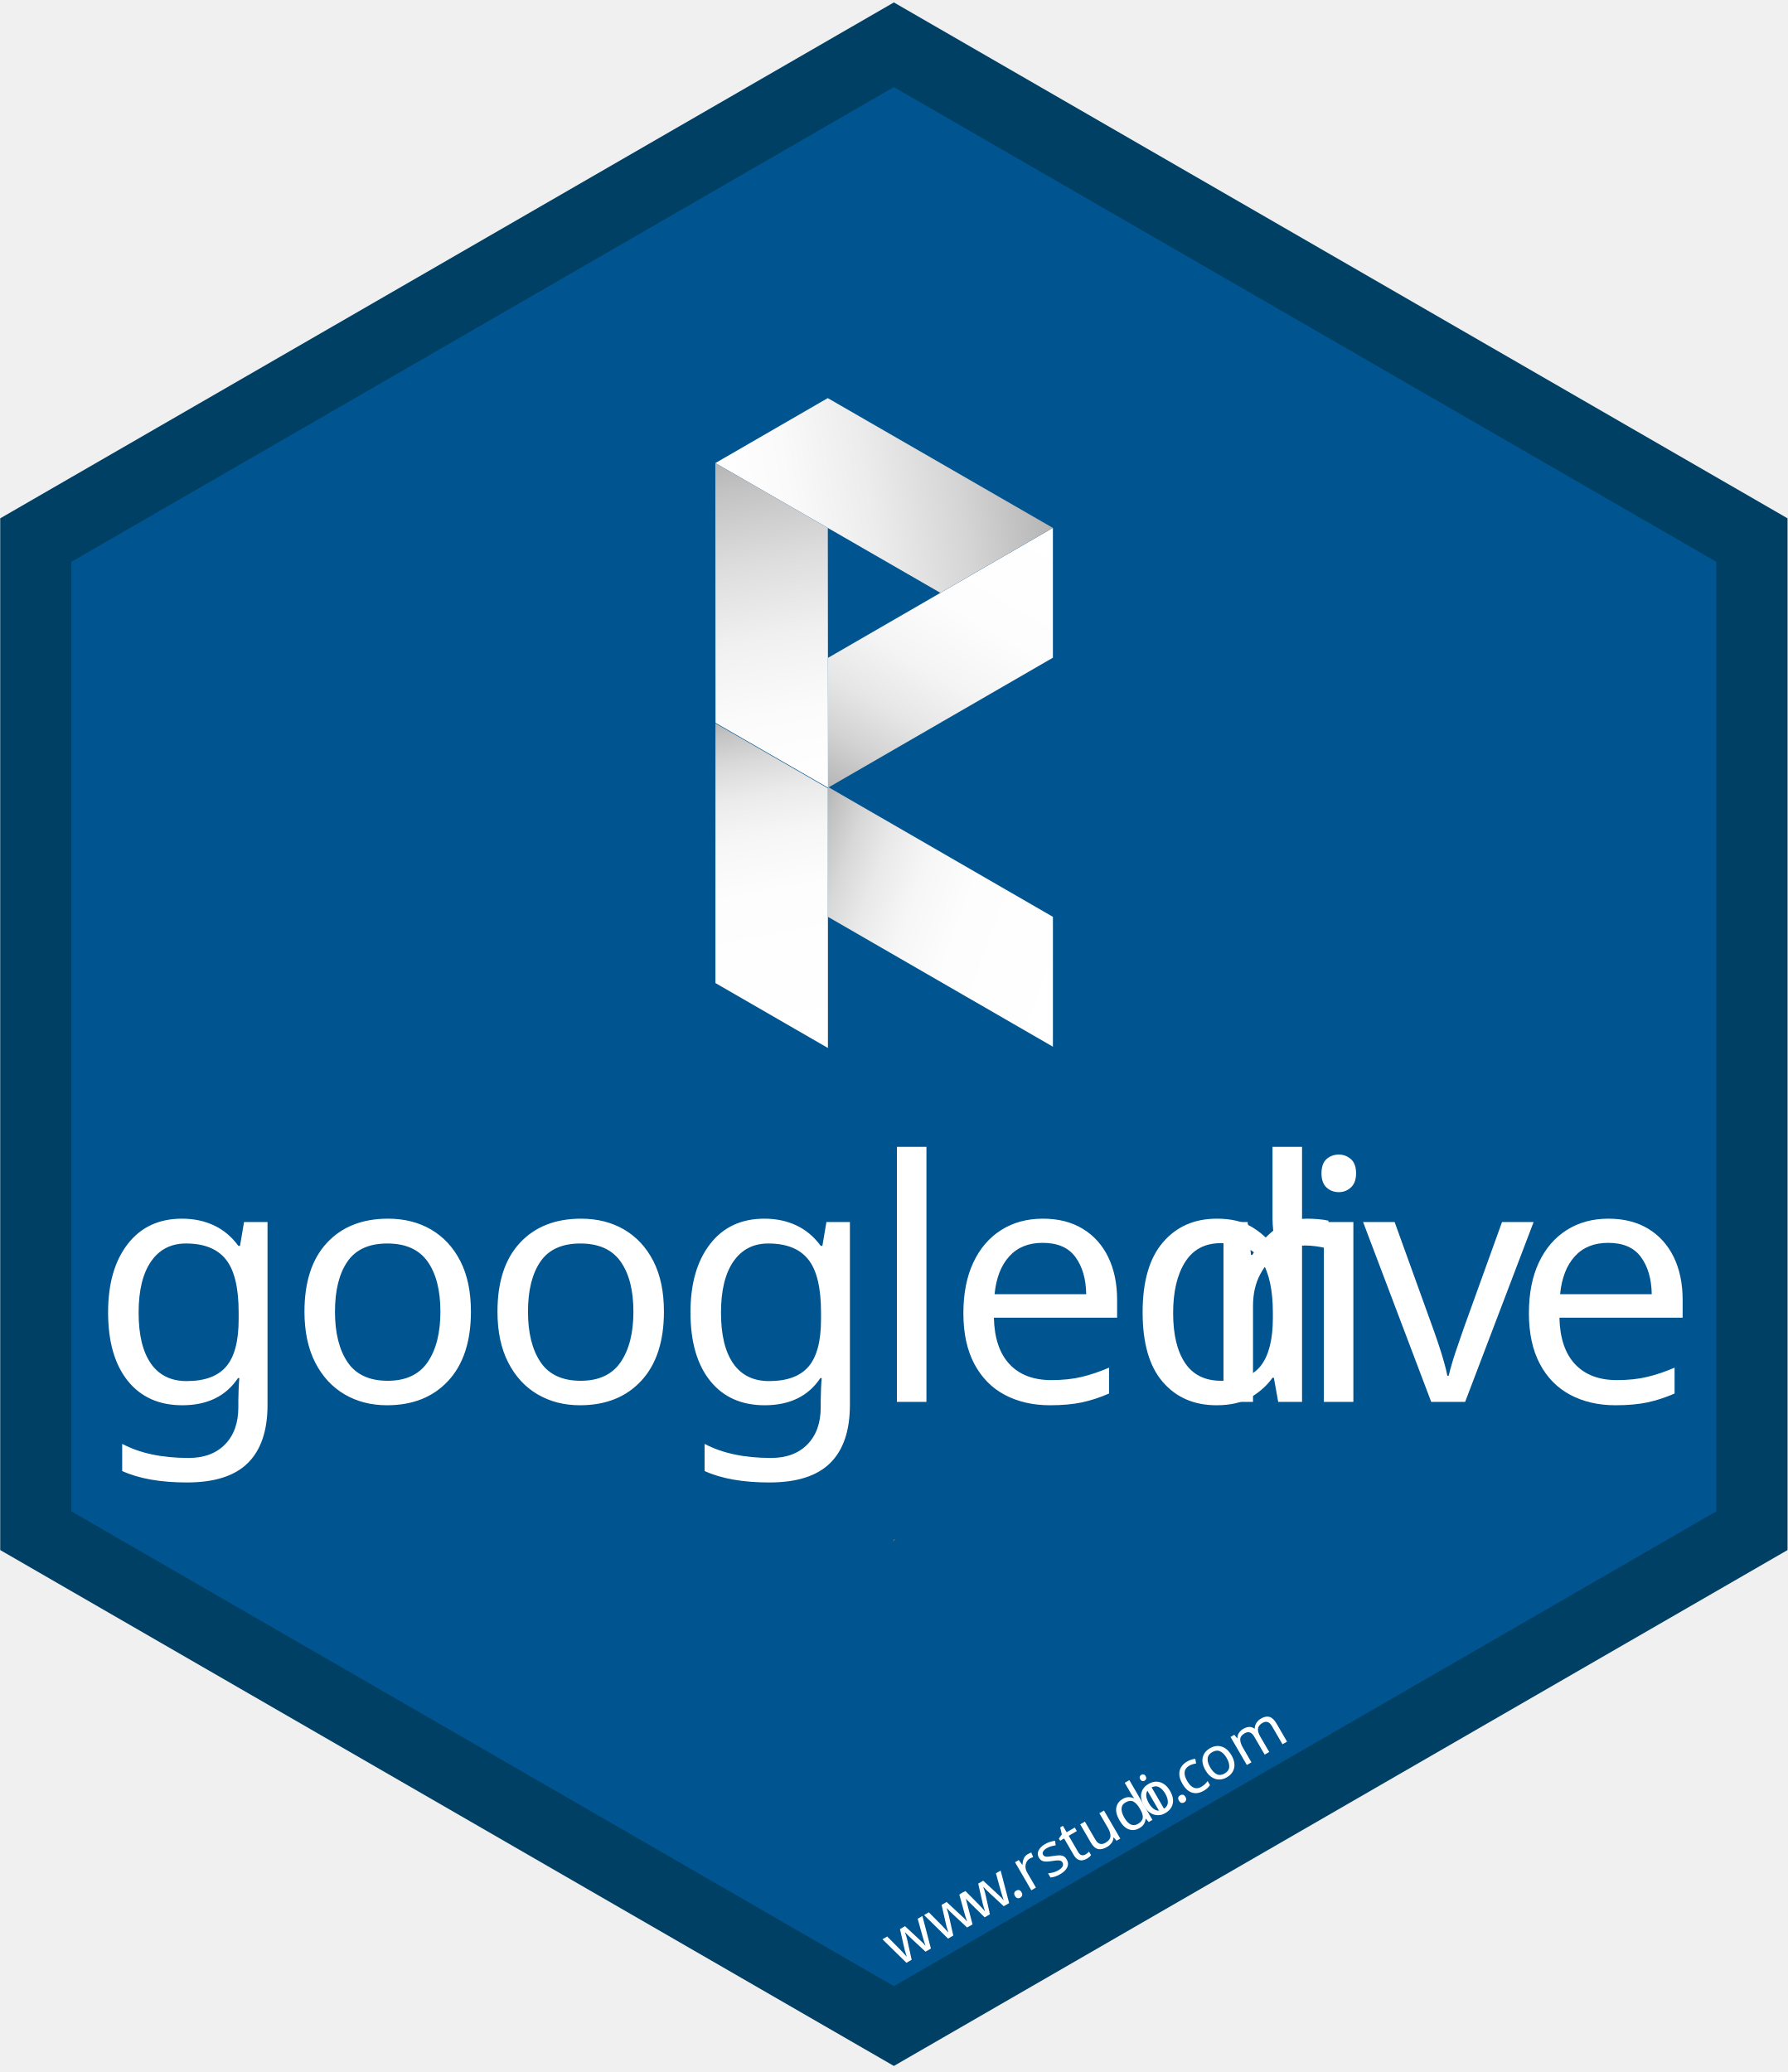
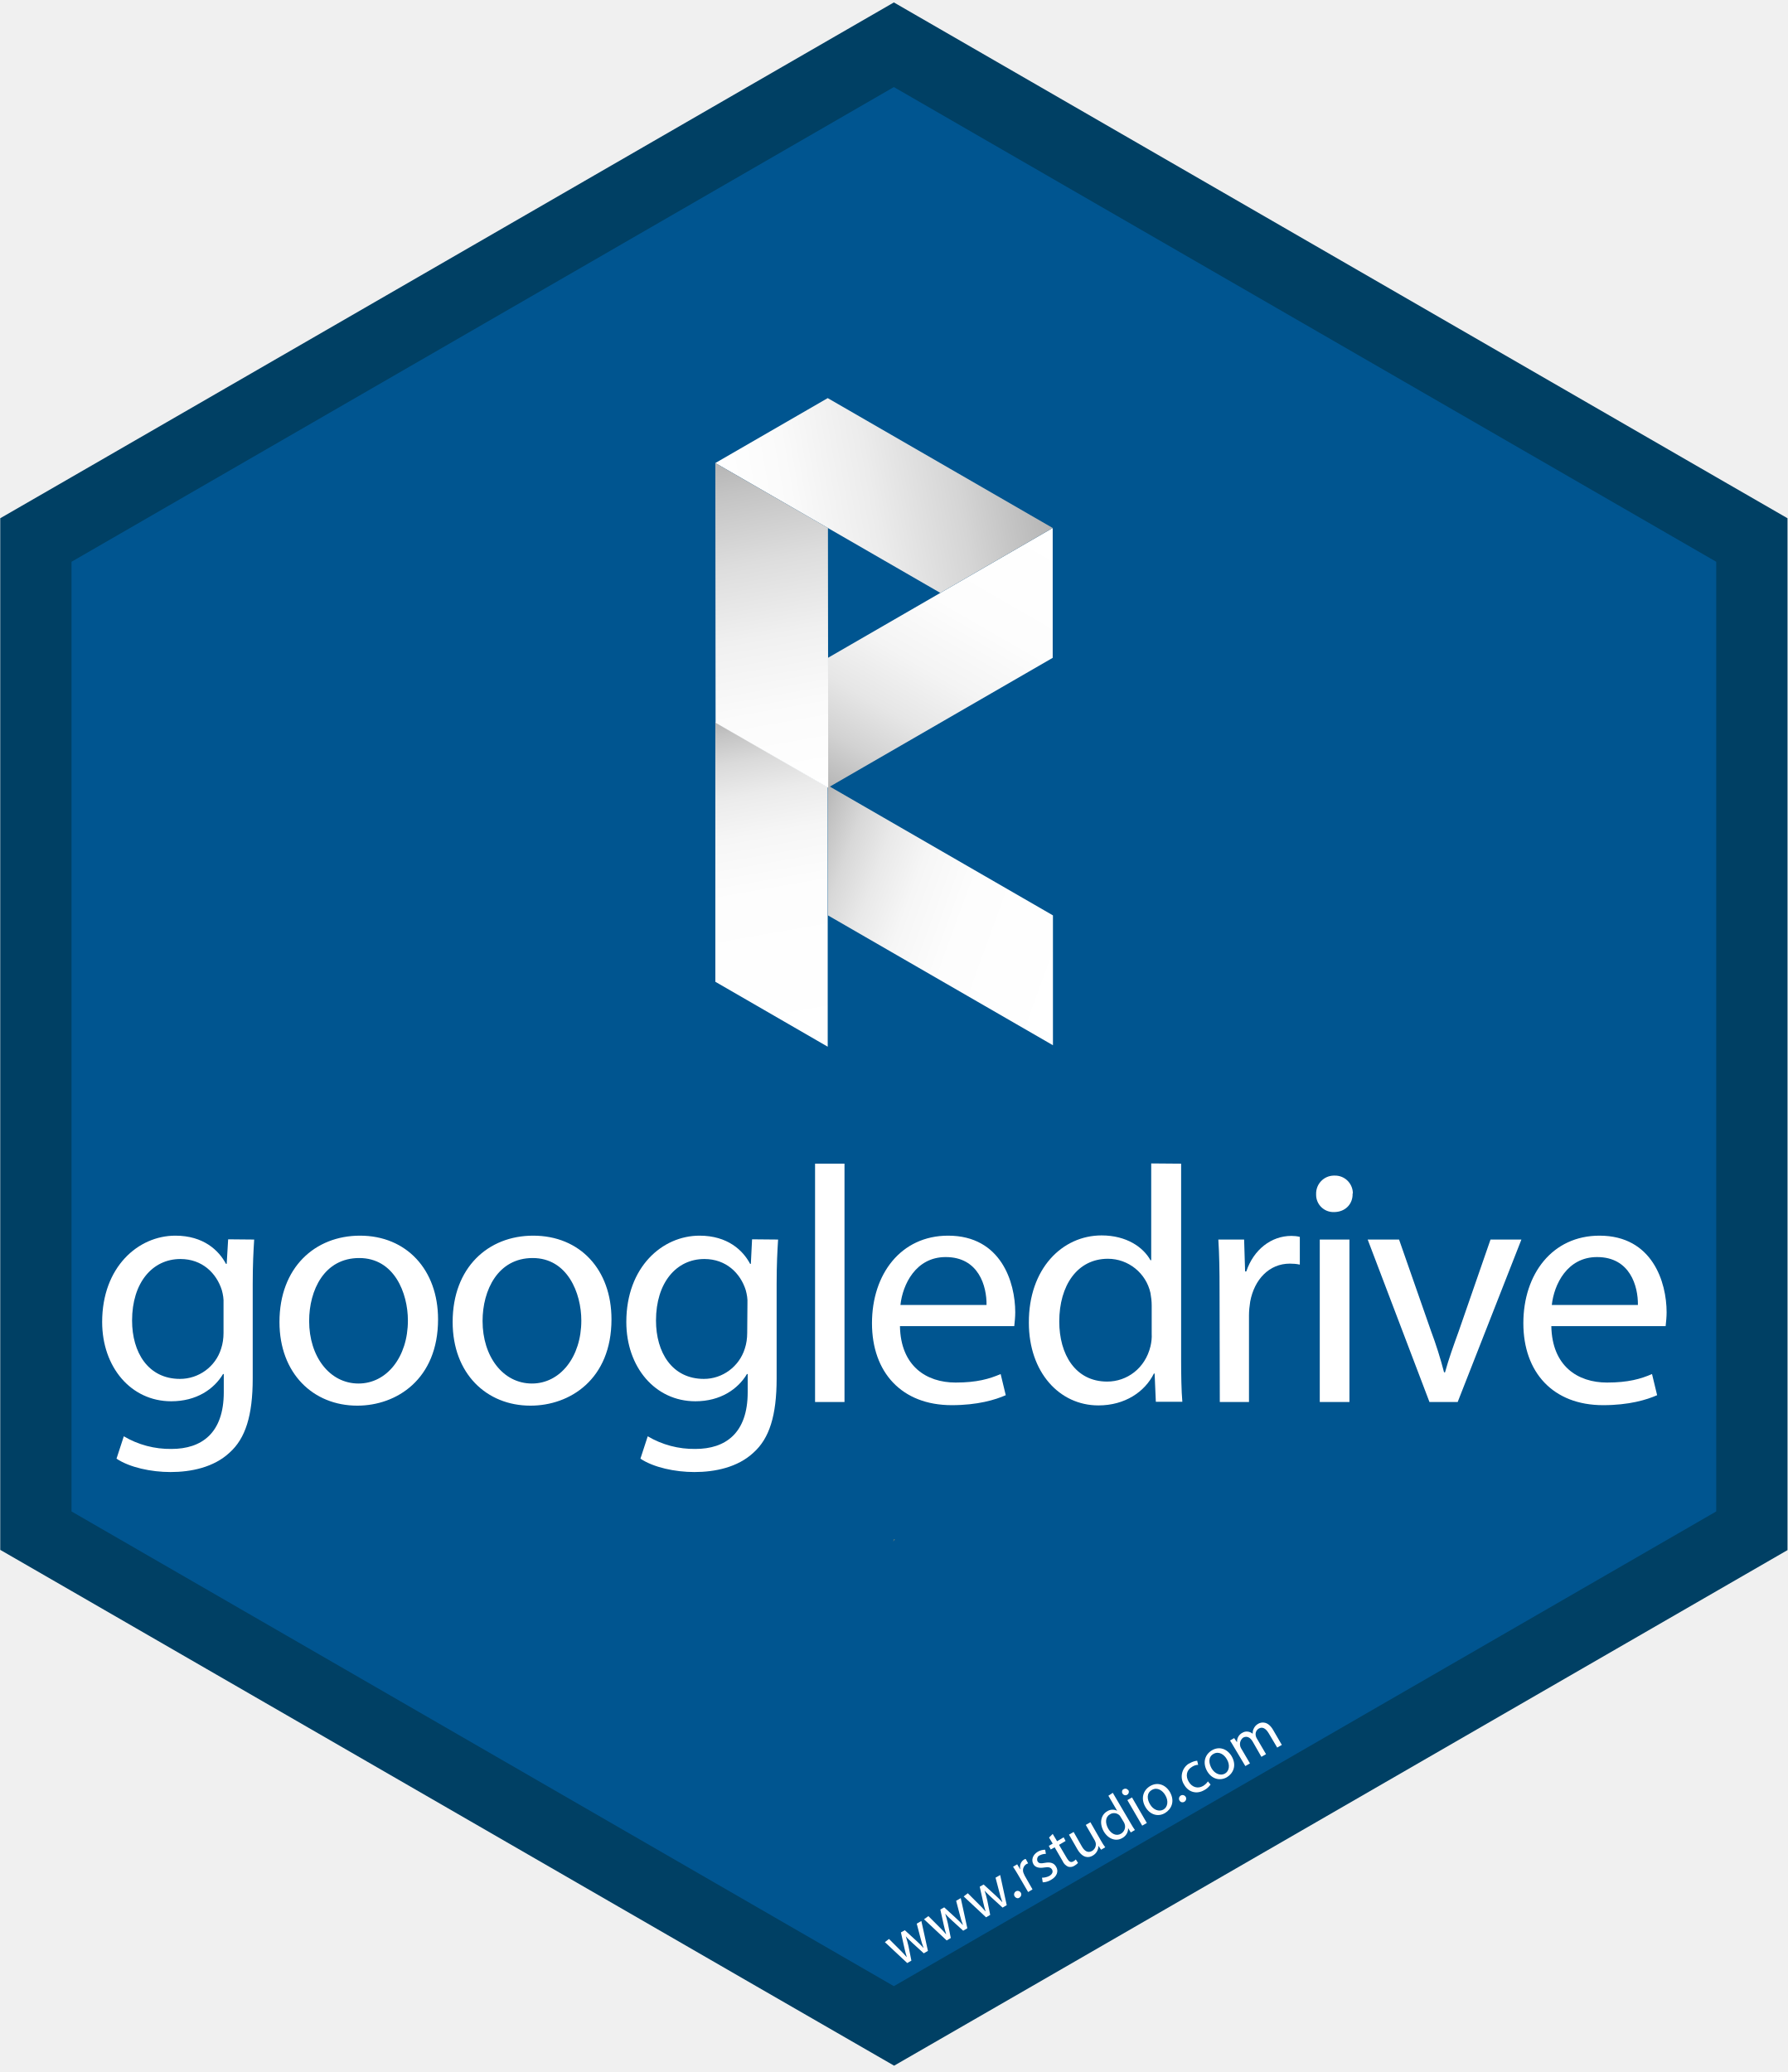
- <svg xmlns="http://www.w3.org/2000/svg" id="Layer_1" data-name="Layer 1" viewBox="0 0 735 852">
-   <defs>
-     <style>.cls-1{fill:#77aab6;}.cls-2{clip-path:url(#clip-path);}.cls-3{fill:#005590;}.cls-4{fill:#e6b35a;}.cls-5{font-size:138px;letter-spacing:-0.03em;}.cls-5,.cls-9{fill:#fff;font-family:MyriadPro-Regular, Myriad Pro;}.cls-6{letter-spacing:-0.03em;}.cls-7{letter-spacing:-0.04em;}.cls-8{fill:#004064;}.cls-9{font-size:25px;}.cls-10{letter-spacing:0.01em;}.cls-11{letter-spacing:-0.04em;}.cls-12{letter-spacing:-0.02em;}.cls-13{letter-spacing:-0.01em;}.cls-14{letter-spacing:0em;}.cls-15{fill:url(#linear-gradient);}.cls-16{fill:url(#linear-gradient-2);}.cls-17{fill:url(#linear-gradient-3);}.cls-18{fill:url(#linear-gradient-4);}.cls-19{fill:url(#linear-gradient-5);}</style>
-     <clipPath id="clip-path">
-       <polygon class="cls-1" points="369.51 7.4 728.21 214.47 728.21 636.62 369.51 845.03 2.79 636.62 2.79 214.47 369.51 7.4" />
-     </clipPath>
-     <linearGradient id="linear-gradient" x1="329.38" y1="432.87" x2="305.15" y2="295.51" gradientUnits="userSpaceOnUse">
-       <stop offset="0" stop-color="#fff" />
-       <stop offset="0.48" stop-color="#fdfdfd" />
-       <stop offset="0.65" stop-color="#f6f6f6" />
-       <stop offset="0.77" stop-color="#ebebeb" />
-       <stop offset="0.87" stop-color="#dadada" />
-       <stop offset="0.96" stop-color="#c4c4c4" />
-       <stop offset="1" stop-color="#b5b5b5" />
+ <svg xmlns="http://www.w3.org/2000/svg" version="1.1" id="Layer_1" x="0px" y="0px" viewBox="0 0 735 852" style="enable-background:new 0 0 735 852;" xml:space="preserve">
+   <style type="text/css">
+ 	.st0{fill:#005590;}
+ 	.st1{fill:#004064;}
+ 	.st2{fill:#E6B35A;}
+ 	.st3{fill:#FFFFFF;}
+ 	.st4{fill:url(#SVGID_1_);}
+ 	.st5{fill:url(#SVGID_2_);}
+ 	.st6{fill:url(#SVGID_3_);}
+ 	.st7{fill:url(#SVGID_4_);}
+ 	.st8{fill:url(#SVGID_5_);}
+ </style>
+   <path class="st0" d="M711.7,226.5L368.8,12.4L24.8,226.5v396.6l343.4,198.3l343.4-198.3V226.5z" />
+   <path class="st1" d="M734.9,637.4V213.1l-29.3-16.9L427.8,35.8L367.5,1l-60.3,34.8L29.4,196.2L0.1,213.1v424.2l29.3,16.9  l281.3,162.4l56.9,32.8l56.9-32.8l281.3-162.4L734.9,637.4z M29.4,621.5V231L367.5,35.8l0,0L705.6,231v390.5L367.5,816.7L29.4,621.5  z" />
+   <path class="st2" d="M367,633.9c0.3-0.3,0.6-0.6,0.9-0.9h-0.3C367.5,633.3,367.3,633.6,367,633.9z" />
+   <path class="st3" d="M104.5,509.7c-0.3,4.8-0.6,10.2-0.6,18.3v38.8c0,15.3-3,24.7-9.5,30.5c-6.5,6.1-15.9,8-24.3,8  c-8,0-16.8-1.9-22.2-5.5l3-9.2c5.9,3.5,12.7,5.3,19.6,5.2c12.4,0,21.5-6.5,21.5-23.3V565h-0.3c-3.7,6.2-10.9,11.2-21.3,11.2  c-16.6,0-28.4-14.1-28.4-32.6c0-22.6,14.8-35.5,30.1-35.5c11.6,0,17.9,6.1,20.8,11.6h0.3l0.6-10.1L104.5,509.7z M91.9,536  c0.1-1.9-0.2-3.7-0.7-5.5c-2.2-7-8.1-12.8-17-12.8c-11.6,0-19.9,9.8-19.9,25.3c0,13.1,6.6,24,19.7,24c7.7,0,14.6-5,16.9-12.4  c0.7-2.1,1-4.3,1-6.5V536z" />
+   <path class="st3" d="M180.1,542.5c0,24.7-17.1,35.5-33.2,35.5c-18.1,0-32-13.2-32-34.4c0-22.4,14.6-35.5,33.1-35.5  C167.1,508.1,180.1,522.1,180.1,542.5z M127.1,543.2c0,14.6,8.4,25.7,20.3,25.7c11.6,0,20.3-10.9,20.3-25.9c0-11.3-5.6-25.7-20-25.7  S127.1,530.5,127.1,543.2L127.1,543.2z" />
+   <path class="st3" d="M251.4,542.5c0,24.7-17.1,35.5-33.3,35.5c-18.1,0-32-13.2-32-34.4c0-22.4,14.6-35.5,33.1-35.5  C238.5,508.1,251.4,522.1,251.4,542.5z M198.4,543.2c0,14.6,8.4,25.7,20.3,25.7c11.6,0,20.3-10.9,20.3-25.9c0-11.3-5.7-25.7-20-25.7  S198.4,530.5,198.4,543.2L198.4,543.2z" />
+   <path class="st3" d="M319.9,509.7c-0.3,4.8-0.6,10.2-0.6,18.3v38.8c0,15.3-3,24.7-9.5,30.5c-6.5,6.1-15.9,8-24.3,8  c-8,0-16.8-1.9-22.2-5.5l3-9.2c5.9,3.5,12.7,5.3,19.6,5.2c12.4,0,21.5-6.5,21.5-23.3V565h-0.3c-3.7,6.2-10.9,11.2-21.2,11.2  c-16.6,0-28.4-14.1-28.4-32.6c0-22.6,14.8-35.5,30.1-35.5c11.6,0,17.9,6.1,20.8,11.6h0.3l0.5-10.1L319.9,509.7z M307.3,536  c0.1-1.9-0.2-3.7-0.7-5.5c-2.2-7-8.1-12.8-17-12.8c-11.6,0-19.9,9.8-19.9,25.3c0,13.1,6.6,24,19.7,24c7.7,0,14.5-5.1,16.8-12.4  c0.7-2.1,1-4.3,1-6.5L307.3,536z" />
+   <path class="st3" d="M335.1,478.5h12.1v98h-12.1V478.5z" />
+   <path class="st3" d="M370,545.3c0.3,16.4,10.8,23.2,22.9,23.2c8.7,0,13.9-1.5,18.5-3.5l2.1,8.7c-4.3,1.9-11.6,4.1-22.2,4.1  c-20.6,0-32.8-13.5-32.8-33.7s11.9-36,31.3-36c21.8,0,27.6,19.2,27.6,31.5c0,1.9-0.2,3.8-0.4,5.7H370z M405.6,536.6  c0.1-7.7-3.2-19.7-16.8-19.7c-12.3,0-17.7,11.3-18.6,19.7H405.6z" />
+   <path class="st3" d="M485.6,478.5v80.7c0,5.9,0.1,12.7,0.5,17.2h-10.9l-0.5-11.6h-0.3c-3.7,7.5-11.9,13.1-22.8,13.1  c-16.1,0-28.6-13.7-28.6-34c-0.1-22.2,13.7-35.9,29.9-35.9c10.2,0,17.1,4.8,20.1,10.2h0.3v-39.8L485.6,478.5L485.6,478.5z   M473.5,536.8c0-1.7-0.2-3.4-0.5-5.1c-1.8-8.2-9.1-14.1-17.5-14.1c-12.6,0-20,11-20,25.8c0,13.5,6.6,24.7,19.7,24.7  c8.1,0,15.6-5.4,17.8-14.5c0.4-1.7,0.6-3.5,0.5-5.2V536.8z" />
+   <path class="st3" d="M501.4,530.5c0-7.9-0.1-14.6-0.5-20.8h10.6l0.4,13.1h0.5c3-9,10.3-14.6,18.5-14.6c1.2,0,2.3,0.1,3.5,0.4V520  c-1.4-0.3-2.7-0.4-4.1-0.4c-8.5,0-14.6,6.5-16.3,15.6c-0.3,1.9-0.5,3.8-0.5,5.7v35.6h-12L501.4,530.5z" />
+   <path class="st3" d="M556.1,490.9c0.1,4.1-2.9,7.5-7.7,7.5c-4,0.1-7.3-3.1-7.3-7.1c0-0.1,0-0.2,0-0.3c-0.1-4.1,3.1-7.5,7.2-7.6  c0.1,0,0.3,0,0.4,0c4-0.1,7.3,3,7.5,7C556.2,490.5,556.2,490.7,556.1,490.9z M542.6,576.5v-66.8h12.2v66.8H542.6z" />
+   <path class="st3" d="M575.2,509.7l13.1,37.5c2.1,5.6,3.9,11.3,5.4,17.1h0.4c1.5-5.5,3.5-11,5.7-17.1l13-37.5h12.7l-26.2,66.8h-11.6  l-25.4-66.8H575.2z" />
+   <path class="st3" d="M637.8,545.3c0.3,16.4,10.8,23.2,22.9,23.2c8.7,0,13.9-1.5,18.5-3.5l2.1,8.7c-4.3,1.9-11.6,4.1-22.2,4.1  c-20.6,0-32.8-13.5-32.8-33.7s11.9-36,31.3-36c21.8,0,27.6,19.2,27.6,31.5c0,1.9-0.2,3.8-0.4,5.7H637.8z M673.4,536.6  c0.1-7.7-3.2-19.7-16.8-19.7c-12.3,0-17.7,11.3-18.6,19.7H673.4z" />
+   <path class="st3" d="M365.5,797.3l4.5,4.5c1,1,1.9,1.9,2.7,2.9h0.1c-0.4-1.2-0.7-2.5-1-3.8l-1.4-6.3l1.6-0.9l4.7,4.3  c1.1,1,2.1,2,2.9,2.9h0.1c-0.5-1.3-0.9-2.5-1.2-3.8l-1.6-6.1l1.9-1.1l2.7,12.3l-1.7,1l-4.5-4.1c-1-1-2-1.8-2.9-2.9l0,0  c0.4,1.3,0.8,2.6,1.1,4l1.2,6l-1.7,1l-9.2-8.6L365.5,797.3z" />
+   <path class="st3" d="M381.7,787.9l4.5,4.5c1,1,1.9,1.9,2.7,2.9h0.1c-0.4-1.2-0.7-2.5-1-3.8l-1.4-6.3l1.6-0.9l4.7,4.3  c1.1,1,2.1,2,2.9,2.9h0.1c-0.5-1.3-0.9-2.5-1.2-3.8l-1.6-6.1l1.9-1.1l2.7,12.4l-1.7,1l-4.5-4.1c-1-1-2-1.8-2.9-2.9l0,0  c0.4,1.3,0.8,2.6,1.1,4l1.2,6l-1.7,1l-9.3-8.7L381.7,787.9z" />
+   <path class="st3" d="M397.9,778.5l4.5,4.5c1,1,1.9,1.9,2.7,2.9h0.1c-0.4-1.2-0.7-2.5-1-3.8l-1.4-6.3l1.6-0.9l4.7,4.3  c1.1,1,2.1,2,2.9,2.9h0.1c-0.5-1.3-0.9-2.6-1.2-3.9l-1.6-6.1l1.9-1.1l2.7,12.4l-1.7,1l-4.5-4.1c-1-1-2-1.8-2.9-2.9l0,0  c0.4,1.3,0.8,2.6,1.1,4l1.2,6l-1.7,1l-9.2-8.6L397.9,778.5z" />
+   <path class="st3" d="M417.1,779.7c-0.4-0.7-0.1-1.6,0.6-2s1.6-0.1,2,0.6c0.4,0.7,0.1,1.6-0.6,2C418.5,780.8,417.6,780.5,417.1,779.7  C417.2,779.8,417.1,779.8,417.1,779.7z" />
+   <path class="st3" d="M418.5,770.8c-0.7-1.2-1.4-2.3-2-3.2l1.7-1l1.2,2h0.1c-0.4-1.5,0.2-3.2,1.6-4c0.2-0.1,0.4-0.2,0.6-0.2l1,1.8  c-0.2,0.1-0.5,0.2-0.7,0.3c-1.3,0.8-1.8,2.5-1.1,3.9c0.1,0.3,0.3,0.6,0.4,0.9l3.2,5.6l-1.8,1.1L418.5,770.8z" />
+   <path class="st3" d="M428.4,772.1c1,0,2-0.2,3-0.7c1.4-0.8,1.6-1.9,1.1-2.7s-1.4-1.1-3.1-0.8c-2.3,0.4-3.8-0.1-4.5-1.3  c-1-1.7-0.4-3.9,1.8-5.2c0.9-0.5,1.9-0.8,3-0.8l0.3,1.7c-0.9,0-1.7,0.2-2.5,0.6c-0.9,0.3-1.3,1.4-1,2.3c0,0.1,0,0.1,0.1,0.2  c0.5,0.9,1.4,0.9,3,0.6c2.2-0.4,3.7,0,4.6,1.6c1.1,1.8,0.4,4-2.1,5.4c-1,0.6-2.2,1-3.4,1L428.4,772.1z" />
+   <path class="st3" d="M432.8,754.1l1.8,3l2.7-1.6l0.8,1.5l-2.7,1.6l3.3,5.6c0.8,1.3,1.5,1.8,2.6,1.2c0.4-0.2,0.7-0.5,1-0.8l0.9,1.4  c-0.4,0.5-1,0.9-1.5,1.2c-0.7,0.5-1.7,0.6-2.5,0.4c-1-0.4-1.9-1.3-2.3-2.3l-3.3-5.7l-1.6,0.9l-0.8-1.5l1.6-0.9l-1.5-2.5L432.8,754.1  z" />
+   <path class="st3" d="M452.6,756.8c0.6,1.1,1.2,2,1.8,2.8l-1.7,1l-1.1-1.6l0,0c0,1.7-0.9,3.2-2.3,4c-1.6,1-4.1,1.2-6.3-2.5l-3.5-6.1  l1.9-1.1l3.3,5.8c1.1,2,2.5,3,4.3,2c1.1-0.7,1.7-1.9,1.5-3.2c-0.1-0.4-0.2-0.7-0.4-1.1l-3.7-6.4l1.9-1.1L452.6,756.8z" />
+   <path class="st3" d="M457.5,737.2l7.4,12.6c0.5,0.9,1.2,2,1.7,2.7l-1.7,1l-1.1-1.8l0,0c0.1,1.7-0.9,3.3-2.4,4.1  c-2.5,1.5-5.7,0.5-7.6-2.7c-2-3.5-1.1-6.9,1.4-8.3c1.2-0.8,2.8-0.9,4.1-0.2l0,0l-3.6-6.2L457.5,737.2z M460.9,747.4  c-0.2-0.3-0.3-0.5-0.5-0.8c-1-1.1-2.7-1.4-4-0.6c-2,1.1-2.1,3.5-0.8,5.9c1.2,2.1,3.3,3.3,5.3,2.1c1.3-0.8,2-2.4,1.5-3.9  c-0.1-0.3-0.2-0.6-0.4-0.9L460.9,747.4z" />
+   <path class="st3" d="M463.9,736.1c0.4,0.6,0.2,1.5-0.5,1.9c-0.6,0.4-1.5,0.2-1.9-0.5c-0.4-0.6-0.2-1.5,0.4-1.8c0,0,0,0,0.1,0  c0.6-0.4,1.4-0.2,1.8,0.4C463.8,736,463.9,736,463.9,736.1z M469.6,750.7l-6.1-10.5l1.9-1.1l6.1,10.5L469.6,750.7z" />
+   <path class="st3" d="M481,736.9c2.2,3.9,0.5,7.1-2,8.6c-2.8,1.7-6.2,0.8-8.1-2.5c-2-3.5-0.9-6.9,2-8.6S479.1,733.7,481,736.9z   M472.8,741.9c1.3,2.3,3.7,3.2,5.5,2.2s2.2-3.6,0.8-5.9c-1-1.8-3.2-3.5-5.5-2.2S471.6,739.9,472.8,741.9L472.8,741.9z" />
+   <path class="st3" d="M484.9,740.3c-0.4-0.7-0.1-1.6,0.6-2s1.6-0.1,2,0.6c0.4,0.7,0.1,1.6-0.6,2C486.2,741.3,485.3,741.1,484.9,740.3  L484.9,740.3z" />
+   <path class="st3" d="M497.7,733.8c-0.7,1-1.6,1.8-2.6,2.3c-3.1,1.8-6.5,0.9-8.3-2.3c-1.8-2.8-1-6.6,1.8-8.5c0.2-0.1,0.4-0.2,0.6-0.3  c0.9-0.5,1.9-0.9,3-1l0.4,1.7c-0.9,0-1.7,0.3-2.5,0.8c-2.4,1.4-2.7,3.9-1.4,6.1c1.4,2.4,3.8,3,5.9,1.8c0.8-0.5,1.5-1.1,2-1.9  L497.7,733.8z" />
+   <path class="st3" d="M506.4,722.2c2.2,3.9,0.5,7.1-2,8.6c-2.8,1.6-6.2,0.8-8.1-2.5c-2-3.5-0.9-6.9,2-8.6S504.5,719,506.4,722.2z   M498.1,727.1c1.3,2.3,3.7,3.2,5.5,2.2s2.2-3.6,0.8-5.9c-1-1.8-3.2-3.5-5.5-2.2S497,725.1,498.1,727.1z" />
+   <path class="st3" d="M507.4,718.5c-0.6-1.1-1.2-2-1.7-2.8l1.7-1l1.1,1.6h0.1c-0.1-1.6,0.8-3.1,2.2-3.8c1.3-0.8,3-0.6,4.2,0.4l0,0  c0-0.7,0.1-1.4,0.4-2c0.4-0.9,1-1.6,1.9-2.1c1.4-0.8,4-1.1,6.1,2.5l3.6,6.2l-1.9,1.1l-3.5-5.9c-1.2-2-2.6-2.8-4.1-1.9  c-1,0.6-1.5,1.8-1.2,3c0.1,0.4,0.2,0.7,0.4,1l3.8,6.5l-1.9,1.1l-3.6-6.3c-1-1.7-2.4-2.4-3.9-1.6c-1.3,1-1.7,2.8-0.9,4.3l3.7,6.3  l-1.9,1.1L507.4,718.5z" />
+   <g>
+     <linearGradient id="SVGID_1_" gradientUnits="userSpaceOnUse" x1="329.383" y1="432.314" x2="305.162" y2="294.95">
+       <stop offset="0" style="stop-color:#FFFFFF" />
+       <stop offset="0.478" style="stop-color:#FDFDFD" />
+       <stop offset="0.65" style="stop-color:#F6F6F6" />
+       <stop offset="0.773" style="stop-color:#EBEBEB" />
+       <stop offset="0.872" style="stop-color:#DADADA" />
+       <stop offset="0.956" style="stop-color:#C4C4C4" />
+       <stop offset="1" style="stop-color:#B5B5B5" />
    </linearGradient>
-     <linearGradient id="linear-gradient-2" x1="444.63" y1="398.08" x2="328.64" y2="355.86" gradientUnits="userSpaceOnUse">
-       <stop offset="0" stop-color="#fff" />
-       <stop offset="0.43" stop-color="#fdfdfd" />
-       <stop offset="0.61" stop-color="#f6f6f6" />
-       <stop offset="0.75" stop-color="#e9e9e9" />
-       <stop offset="0.86" stop-color="#d8d8d8" />
-       <stop offset="0.96" stop-color="#c1c1c1" />
-       <stop offset="1" stop-color="#b5b5b5" />
+     <path class="st4" d="M294.1,296.9l46.2,26.7v106.8l-46.2-26.7V296.9z" />
+     <linearGradient id="SVGID_2_" gradientUnits="userSpaceOnUse" x1="444.641" y1="397.519" x2="328.652" y2="355.302">
+       <stop offset="0" style="stop-color:#FFFFFF" />
+       <stop offset="0.43" style="stop-color:#FDFDFD" />
+       <stop offset="0.614" style="stop-color:#F6F6F6" />
+       <stop offset="0.75" style="stop-color:#E9E9E9" />
+       <stop offset="0.863" style="stop-color:#D8D8D8" />
+       <stop offset="0.96" style="stop-color:#C1C1C1" />
+       <stop offset="1" style="stop-color:#B5B5B5" />
    </linearGradient>
-     <linearGradient id="linear-gradient-3" x1="421.32" y1="210.4" x2="351.95" y2="330.55" gradientUnits="userSpaceOnUse">
-       <stop offset="0" stop-color="#fff" />
-       <stop offset="0.35" stop-color="#fdfdfd" />
-       <stop offset="0.55" stop-color="#f4f4f4" />
-       <stop offset="0.71" stop-color="#e6e6e6" />
-       <stop offset="0.85" stop-color="#d2d2d2" />
-       <stop offset="0.98" stop-color="#b9b9b9" />
-       <stop offset="1" stop-color="#b5b5b5" />
-     </linearGradient>
-     <linearGradient id="linear-gradient-4" x1="298.47" y1="215.2" x2="428.47" y2="192.27" gradientUnits="userSpaceOnUse">
-       <stop offset="0" stop-color="#fff" />
-       <stop offset="0.21" stop-color="#fafafa" />
-       <stop offset="0.46" stop-color="#ececec" />
-       <stop offset="0.73" stop-color="#d5d5d5" />
-       <stop offset="1" stop-color="#b5b5b5" />
-     </linearGradient>
-     <linearGradient id="linear-gradient-5" x1="329.38" y1="325.85" x2="305.15" y2="188.47" gradientUnits="userSpaceOnUse">
-       <stop offset="0" stop-color="#fff" />
-       <stop offset="0.24" stop-color="#fbfbfb" />
-       <stop offset="0.47" stop-color="#f0f0f0" />
-       <stop offset="0.69" stop-color="#ddd" />
-       <stop offset="0.91" stop-color="#c3c3c3" />
-       <stop offset="1" stop-color="#b5b5b5" />
-     </linearGradient>
-   </defs>
-   <polygon class="cls-1" points="369.51 7.4 728.21 214.47 728.21 636.62 369.51 845.03 2.79 636.62 2.79 214.47 369.51 7.4" />
-   <g class="cls-2">
-     <circle class="cls-3" cx="365.5" cy="437.45" r="442.13" />
+     <path class="st5" d="M340.4,323l0,53.4l92.5,53.4l0-53.4L340.4,323z" />
+     <g>
+       <linearGradient id="SVGID_3_" gradientUnits="userSpaceOnUse" x1="421.328" y1="210.404" x2="351.96" y2="330.554">
+         <stop offset="0" style="stop-color:#FFFFFF" />
+         <stop offset="0.348" style="stop-color:#FDFDFD" />
+         <stop offset="0.548" style="stop-color:#F4F4F4" />
+         <stop offset="0.712" style="stop-color:#E6E6E6" />
+         <stop offset="0.855" style="stop-color:#D2D2D2" />
+         <stop offset="0.983" style="stop-color:#B9B9B9" />
+         <stop offset="1" style="stop-color:#B5B5B5" />
+       </linearGradient>
+       <path class="st6" d="M340.4,323.9l0-53.4l92.4-53.4l0,53.4L340.4,323.9z" />
+       <linearGradient id="SVGID_4_" gradientUnits="userSpaceOnUse" x1="298.473" y1="215.201" x2="428.48" y2="192.278">
+         <stop offset="0" style="stop-color:#FFFFFF" />
+         <stop offset="0.214" style="stop-color:#FAFAFA" />
+         <stop offset="0.463" style="stop-color:#ECECEC" />
+         <stop offset="0.73" style="stop-color:#D5D5D5" />
+         <stop offset="1" style="stop-color:#B5B5B5" />
+       </linearGradient>
+       <path class="st7" d="M386.6,243.8l46.2-26.7l-92.5-53.4l-46.2,26.7L386.6,243.8z" />
+       <linearGradient id="SVGID_5_" gradientUnits="userSpaceOnUse" x1="329.384" y1="325.853" x2="305.16" y2="188.476">
+         <stop offset="0" style="stop-color:#FFFFFF" />
+         <stop offset="0.244" style="stop-color:#FBFBFB" />
+         <stop offset="0.471" style="stop-color:#F0F0F0" />
+         <stop offset="0.692" style="stop-color:#DDDDDD" />
+         <stop offset="0.907" style="stop-color:#C3C3C3" />
+         <stop offset="1" style="stop-color:#B5B5B5" />
+       </linearGradient>
+       <path class="st8" d="M294.2,297.2l46.3,26.7l-0.1-106.8l-46.3-26.7L294.2,297.2z" />
+     </g>
  </g>
-   <path class="cls-4" d="M367,633.9c.29-.29.6-.59.93-.89h-.26Z" />
-   <text class="cls-5" transform="translate(36.85 576.46)">googled<tspan class="cls-6" x="454.43" y="0">r</tspan>
-     <tspan x="495.69" y="0">i</tspan>
-     <tspan class="cls-7" x="523.56" y="0">v</tspan>
-     <tspan x="584.14" y="0">e</tspan>
-   </text>
-   <path class="cls-8" d="M705.61,196.21,427.81,35.82,367.5,1,307.19,35.82,29.37,196.22.09,213.13V637.38l29.28,16.91,281.28,162.4,56.85,32.82,56.85-32.82L705.61,654.3l29.3-16.92V213.13Zm0,425.26L367.49,816.68,29.37,621.47V231L367.49,35.82h0L705.61,231Z" />
-   <text class="cls-9" transform="matrix(0.86, -0.5, 0.5, 0.86, 369.28, 809.1)">
-     <tspan class="cls-10">ww</tspan>
-     <tspan class="cls-11" x="37.4" y="0">w</tspan>
-     <tspan x="54.82" y="0">.rstudi</tspan>
-     <tspan class="cls-12" x="120.07" y="0">o</tspan>
-     <tspan x="133.2" y="0">.</tspan>
-     <tspan class="cls-13" x="138.37" y="0">c</tspan>
-     <tspan class="cls-14" x="149.42" y="0">om</tspan>
-   </text>
-   <path class="cls-15" d="M294.14,297.45l46.25,26.69V430.93l-46.25-26.7Z" />
-   <path class="cls-16" d="M340.4,323.57V377l92.49,53.4V377Z" />
-   <path class="cls-17" d="M340.43,323.9l0-53.4,92.45-53.45,0,53.4Z" />
-   <path class="cls-18" d="M386.62,243.77l46.22-26.72L340.32,163.7,294.1,190.42Z" />
-   <path class="cls-19" d="M294.17,297.22l46.26,26.68-.08-106.8L294.1,190.42Z" />
</svg>
